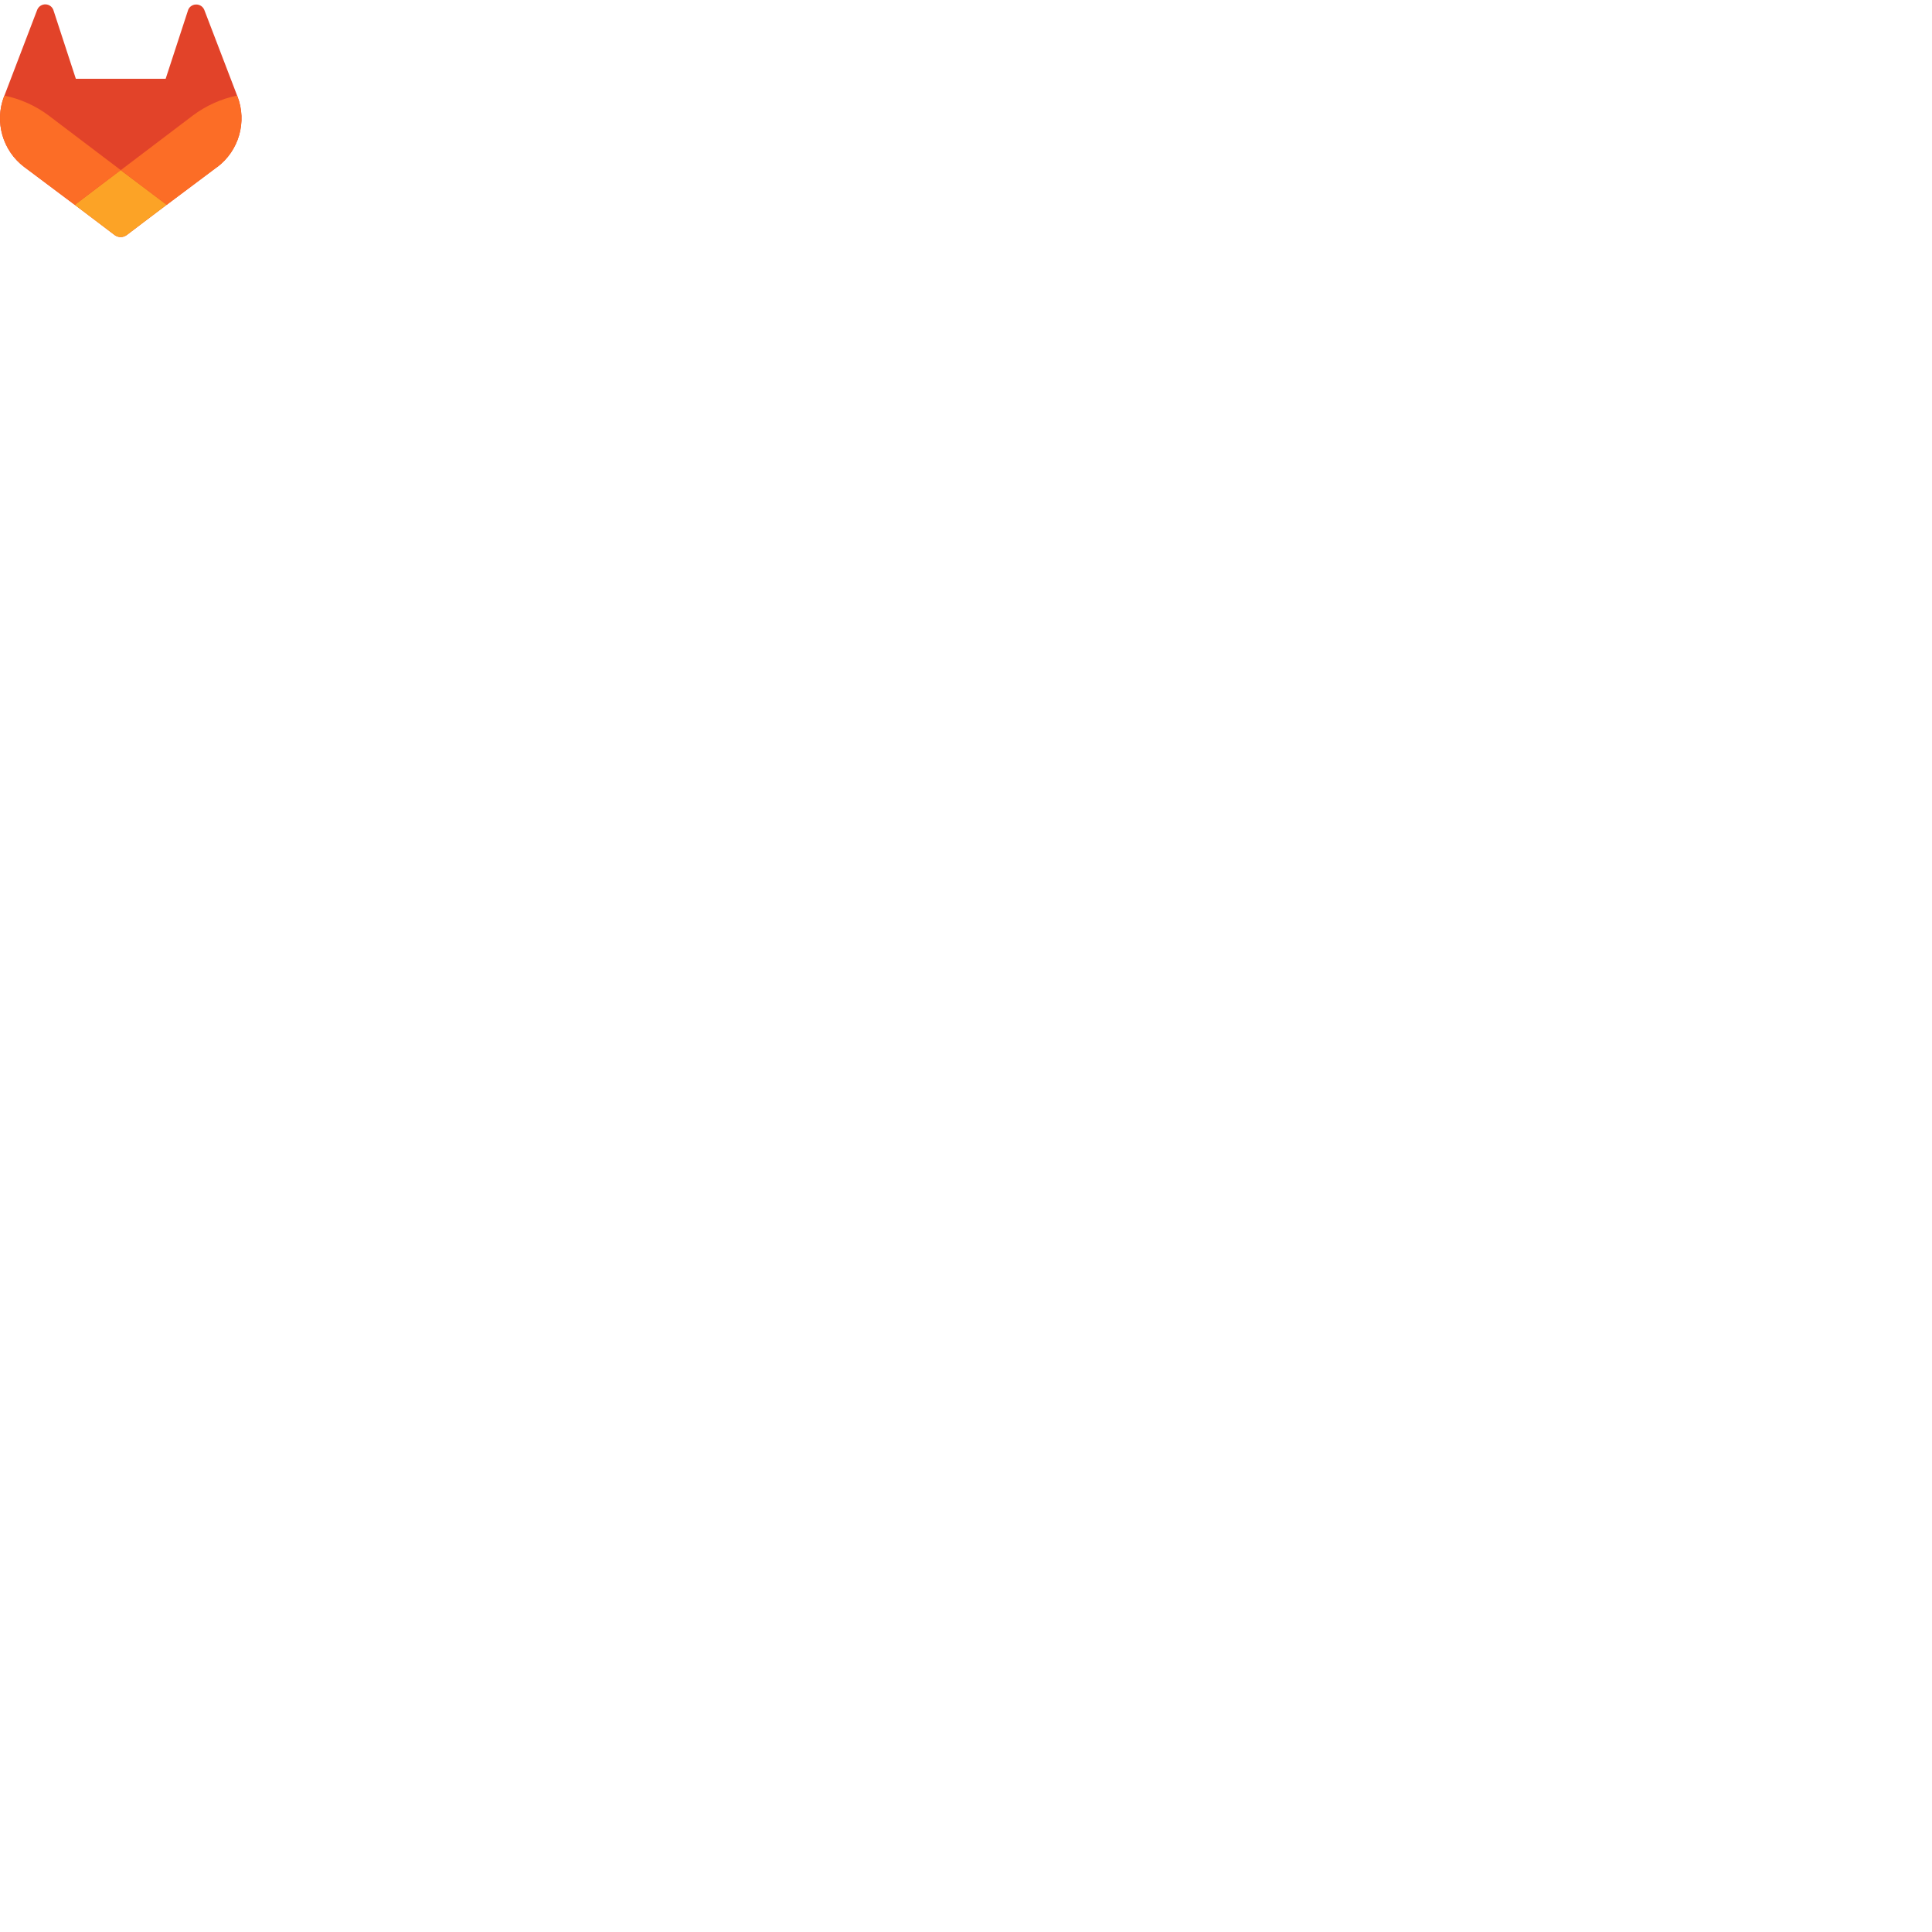
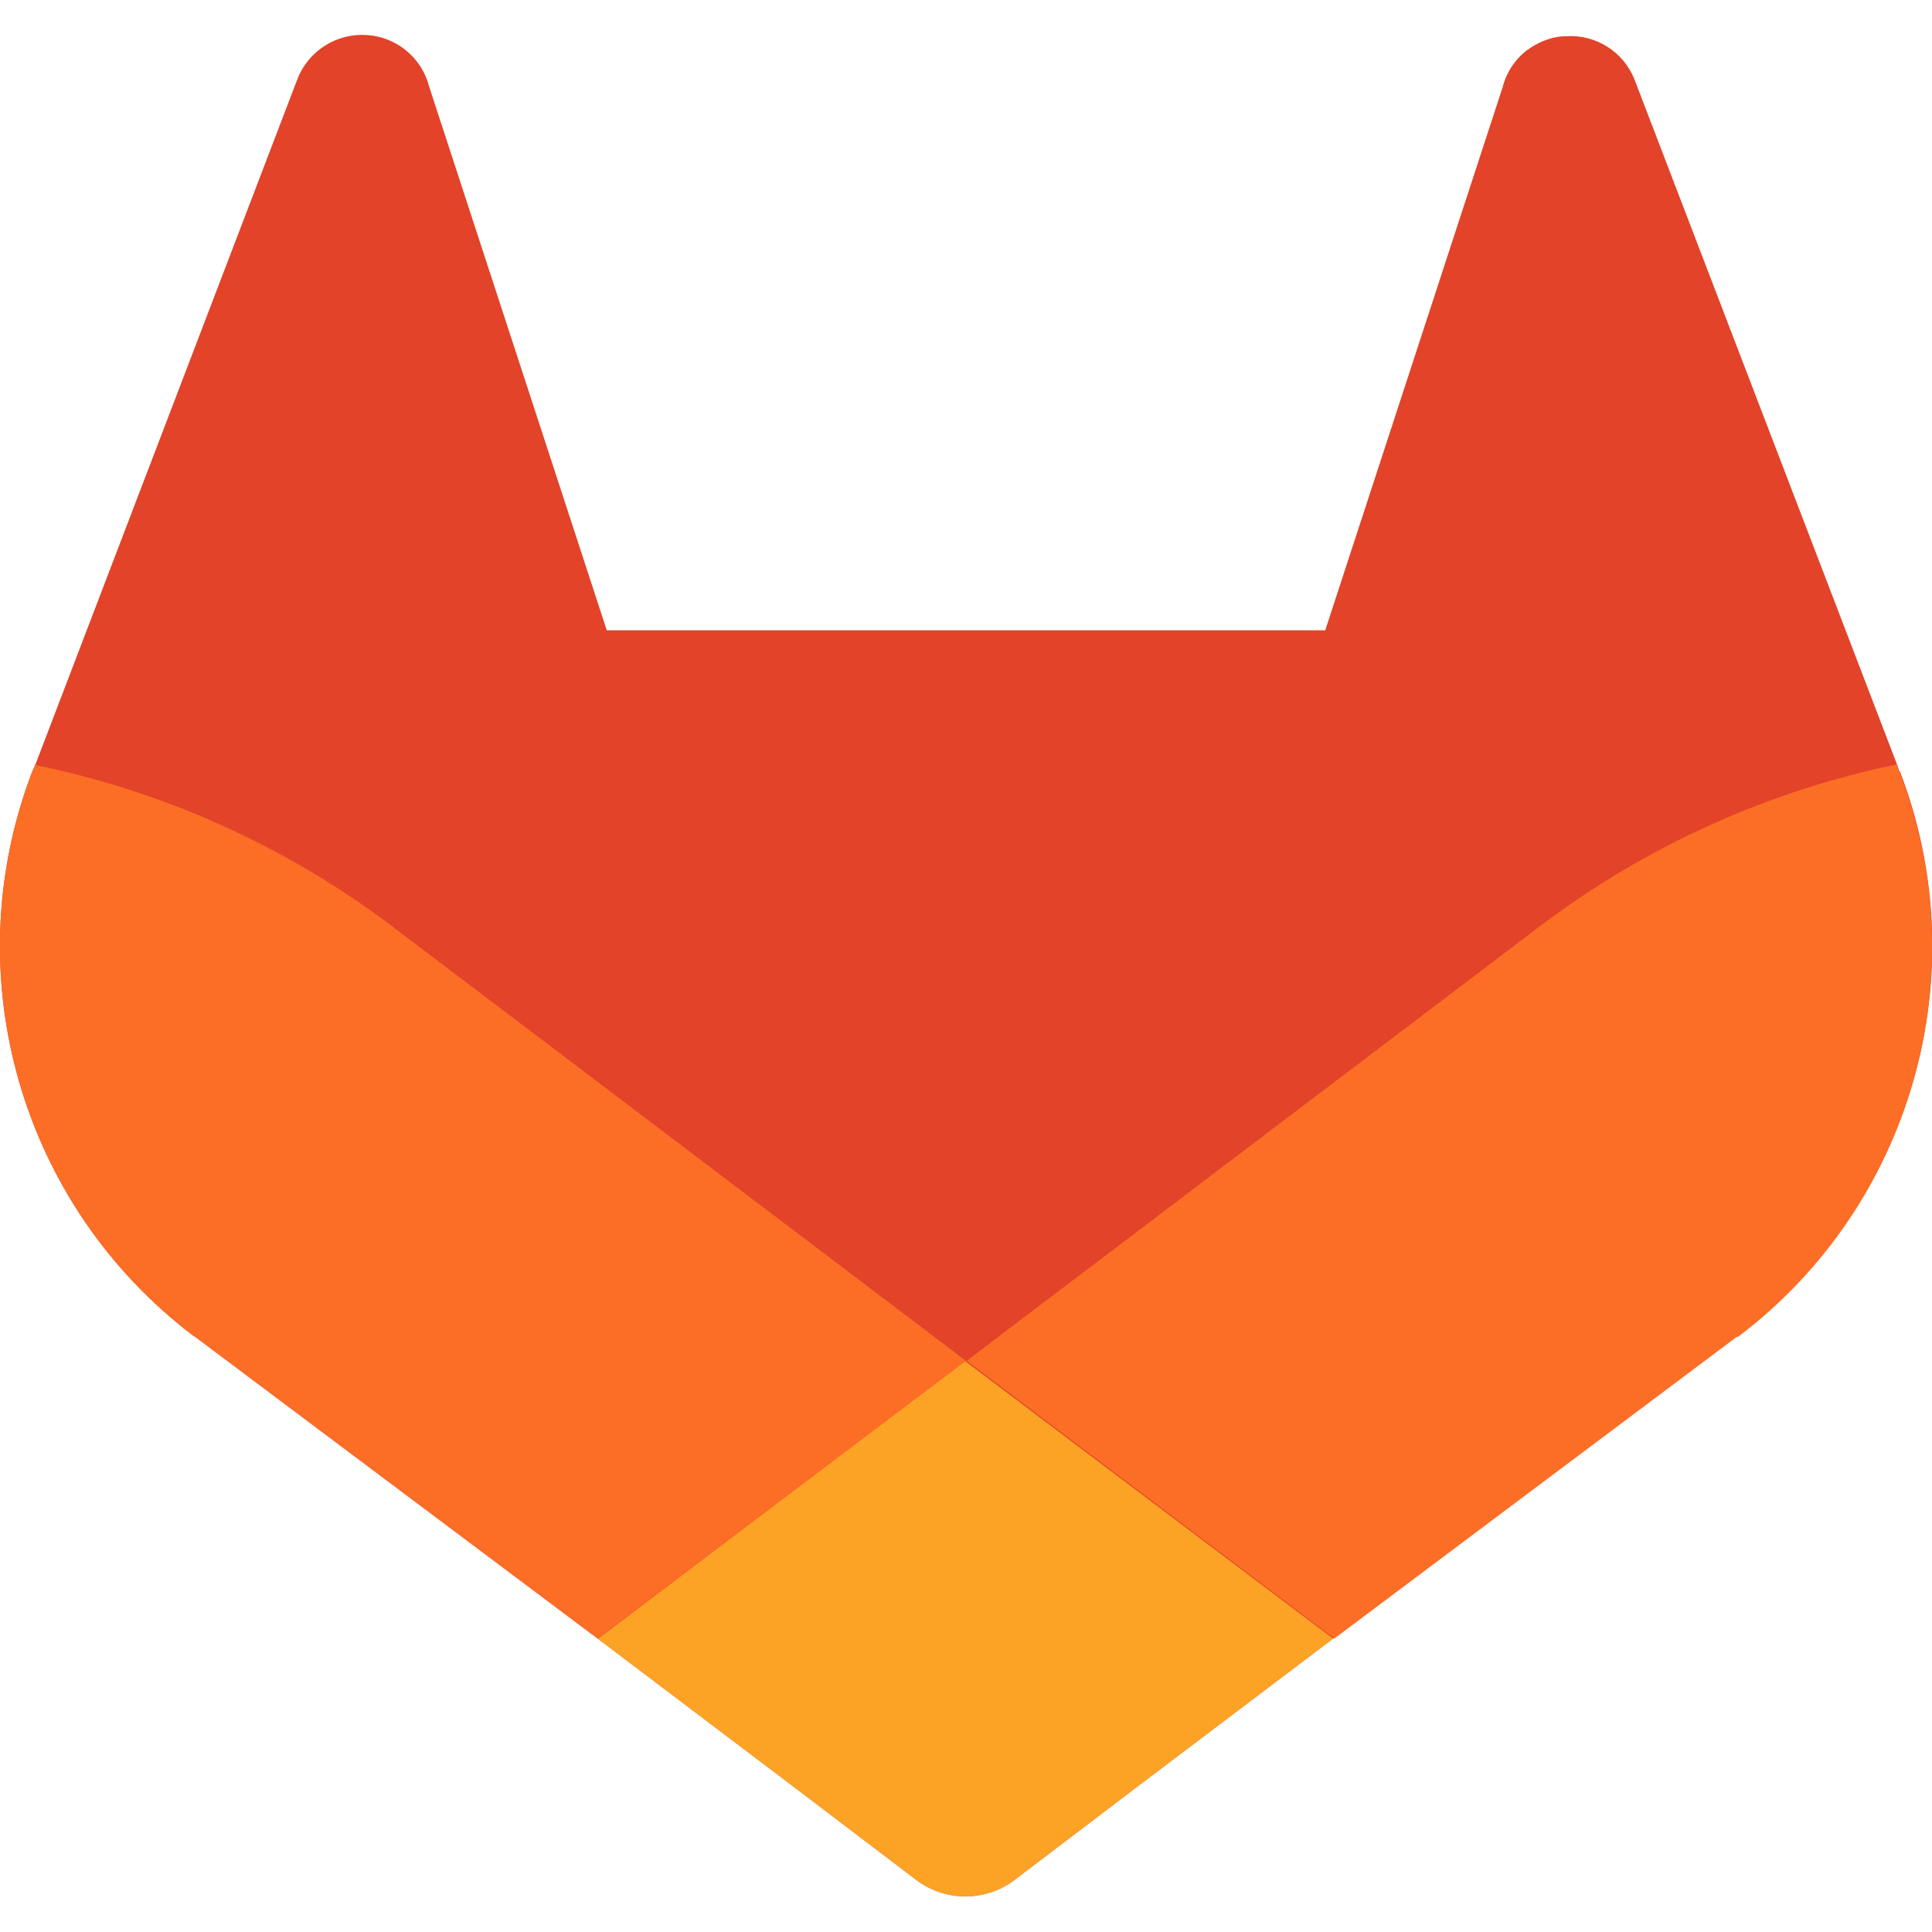
- <svg xmlns="http://www.w3.org/2000/svg" viewBox="0 0 256 256" aria-labelledby="tanukiHomeDesktop">
+ <svg xmlns="http://www.w3.org/2000/svg" viewBox="0 0 32 32" fill="none" aria-labelledby="tanukiHomeDesktop">
  <path d="m31.46 12.78-.04-.12-4.35-11.35A1.14 1.14 0 0 0 25.94.6c-.24 0-.47.1-.66.24-.19.15-.33.36-.39.6l-2.94 9h-11.9l-2.94-9A1.14 1.14 0 0 0 6.07.58a1.15 1.15 0 0 0-1.14.72L.58 12.68l-.05.11a8.1 8.1 0 0 0 2.68 9.34l.02.01.04.03 6.63 4.97 3.28 2.48 2 1.52a1.35 1.35 0 0 0 1.62 0l2-1.52 3.28-2.48 6.67-5h.02a8.09 8.09 0 0 0 2.7-9.36Z" fill="#E24329" />
  <path d="m31.46 12.78-.04-.12a14.75 14.75 0 0 0-5.86 2.64l-9.55 7.24 6.09 4.6 6.67-5h.02a8.09 8.09 0 0 0 2.67-9.36Z" fill="#FC6D26" />
  <path d="m9.9 27.14 3.28 2.48 2 1.52a1.35 1.35 0 0 0 1.62 0l2-1.52 3.28-2.48-6.1-4.6-6.07 4.6Z" fill="#FCA326" />
  <path d="M6.44 15.3a14.71 14.71 0 0 0-5.86-2.63l-.05.12a8.1 8.1 0 0 0 2.68 9.34l.02.01.04.03 6.63 4.97 6.1-4.6-9.56-7.24Z" fill="#FC6D26" />
</svg>
